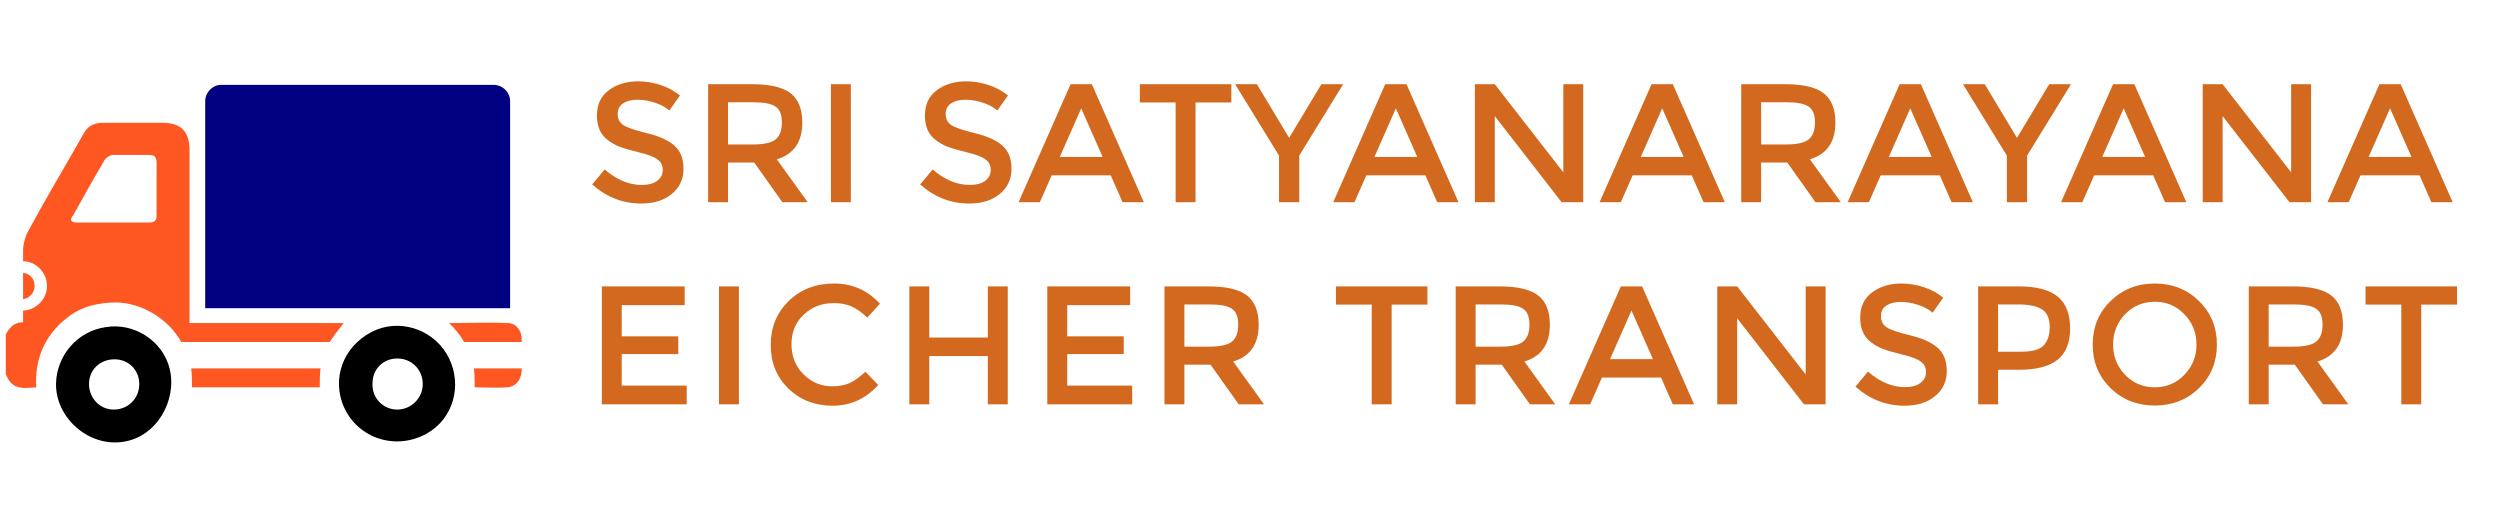
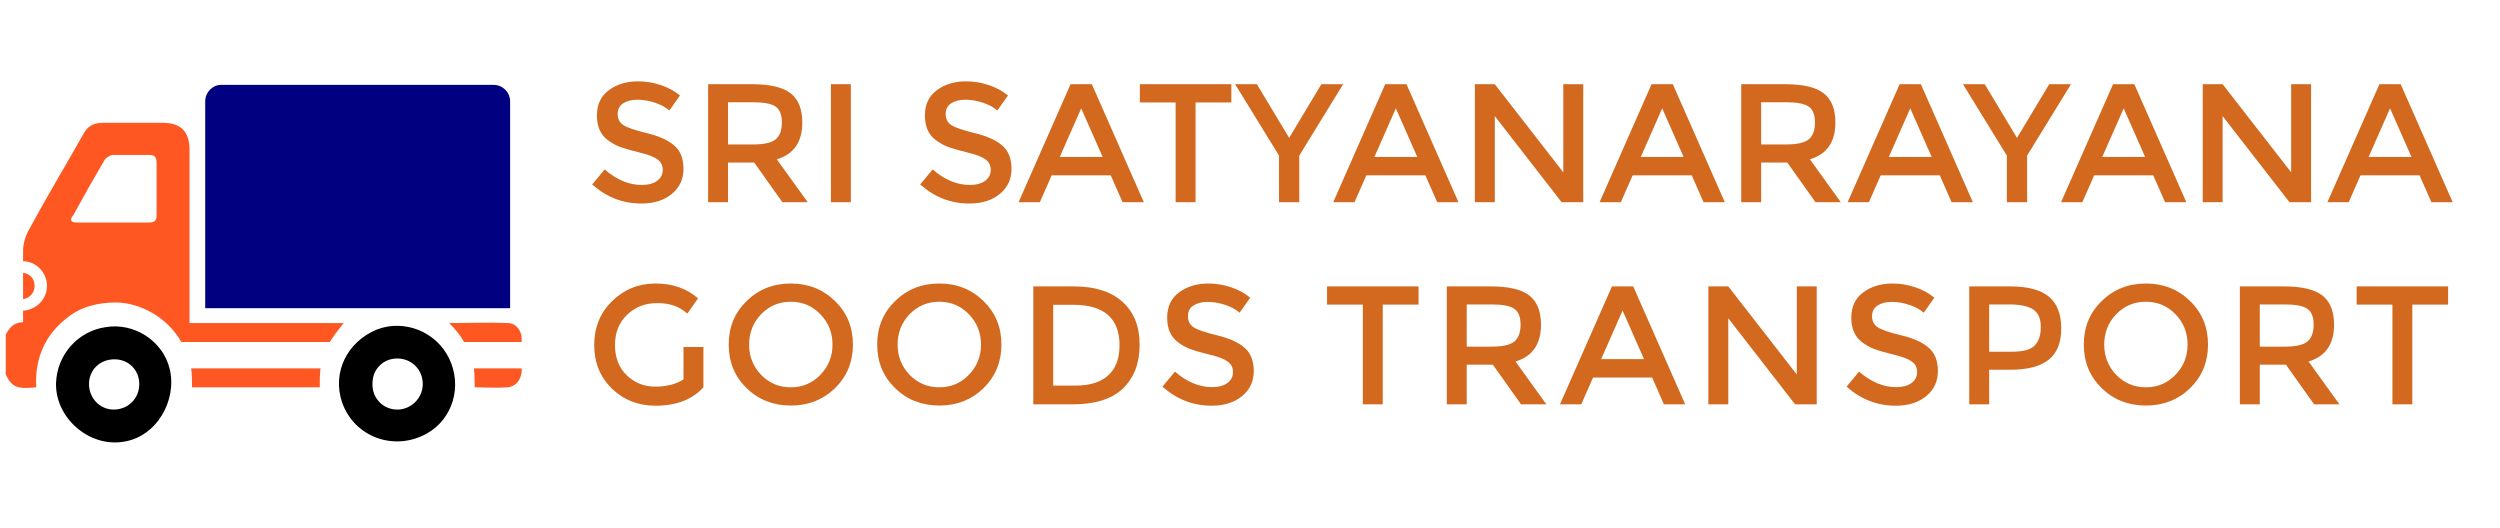
<svg xmlns="http://www.w3.org/2000/svg" width="1422" height="300" viewBox="0 0 1422 300" fill="none">
-   <path d="M13.125 183.281V178.594C13.125 178.125 13.125 177.188 13.125 176.719C20.625 176.25 26.719 170.156 26.719 162.656C26.719 155.156 20.625 148.594 13.125 148.594C13.125 146.719 13.125 144.375 13.125 142.5C13.125 138.75 14.531 134.062 16.406 130.781C26.25 112.5 37.031 94.688 47.344 76.406C49.688 71.719 53.438 69.844 58.594 69.844C69.844 69.844 81.094 69.844 92.344 69.844C102.656 69.844 107.812 74.531 107.812 85.312C107.812 116.719 107.812 148.125 107.812 179.063V183.75H195.469C191.719 188.438 189.375 191.719 187.5 194.531H103.125C95.156 180.469 80.156 172.5 66.562 172.031C55.781 172.031 45.938 174.375 37.969 180.937C25.312 190.781 19.688 204.375 20.625 220.312C10.781 221.25 6.562 220.781 3.281 212.813V190.312C5.156 186.562 7.969 183.281 13.125 183.281ZM43.594 126.563C50.625 126.563 57.656 126.563 64.688 126.563C71.25 126.563 77.812 126.563 84.844 126.563C87.656 126.563 89.062 125.625 89.062 122.813C89.062 112.969 89.062 102.656 89.062 92.812C89.062 89.531 88.125 88.125 84.844 88.125C77.812 88.125 71.25 88.125 64.219 88.125C62.812 88.125 60.469 89.531 59.531 90.938C53.438 101.25 47.344 112.031 41.719 122.344C39.375 125.156 40.312 126.563 43.594 126.563ZM108.75 209.531H182.344C181.875 212.344 181.875 216.094 181.875 220.312H109.219C109.219 217.031 109.219 213.281 108.75 209.531ZM13.125 155.156C16.875 155.625 19.688 158.438 19.688 162.656C19.688 166.406 16.875 169.687 13.125 170.156C13.125 165 13.125 160.312 13.125 155.156Z" fill="#FF5722" />
-   <path d="M60 186.094C76.406 183.281 92.812 194.062 96.562 210C100.781 227.812 89.062 248.437 70.312 251.25C50.625 254.531 31.406 237.656 31.875 217.969C32.344 202.031 44.062 188.437 60 186.094ZM64.687 232.969C72.656 232.969 79.219 226.875 79.219 218.437C79.219 210.469 73.125 204.375 65.156 204.375C56.719 204.375 50.625 210.469 50.625 218.437C50.625 226.406 56.719 232.969 64.687 232.969Z" fill="black" />
+   <path d="M13.125 183.281V178.594C13.125 178.125 13.125 177.188 13.125 176.719C20.625 176.25 26.719 170.156 26.719 162.656C26.719 155.156 20.625 148.594 13.125 148.594C13.125 146.719 13.125 144.375 13.125 142.5C13.125 138.75 14.531 134.062 16.406 130.781C26.25 112.5 37.031 94.688 47.344 76.406C49.688 71.719 53.438 69.844 58.594 69.844C69.844 69.844 81.094 69.844 92.344 69.844C102.656 69.844 107.812 74.531 107.812 85.312C107.812 116.719 107.812 148.125 107.812 179.063V183.75H195.469C191.719 188.438 189.375 191.719 187.5 194.531H103.125C95.156 180.469 80.156 172.5 66.562 172.031C55.781 172.031 45.938 174.375 37.969 180.937C25.312 190.781 19.688 204.375 20.625 220.312C10.781 221.25 6.562 220.781 3.281 212.813V190.312C5.156 186.562 7.969 183.281 13.125 183.281ZM43.594 126.562C50.625 126.562 57.656 126.562 64.688 126.562C71.25 126.562 77.812 126.562 84.844 126.562C87.656 126.562 89.062 125.625 89.062 122.813C89.062 112.969 89.062 102.656 89.062 92.812C89.062 89.531 88.125 88.125 84.844 88.125C77.812 88.125 71.25 88.125 64.219 88.125C62.812 88.125 60.469 89.531 59.531 90.938C53.438 101.25 47.344 112.031 41.719 122.344C39.375 125.156 40.312 126.562 43.594 126.562ZM108.75 209.531H182.344C181.875 212.344 181.875 216.094 181.875 220.312H109.219C109.219 217.031 109.219 213.281 108.75 209.531ZM13.125 155.156C16.875 155.625 19.688 158.438 19.688 162.656C19.688 166.406 16.875 169.688 13.125 170.156C13.125 165 13.125 160.312 13.125 155.156Z" fill="#FF5722" />
+   <path d="M60 186.094C76.406 183.281 92.812 194.063 96.562 210C100.781 227.813 89.062 248.438 70.312 251.25C50.625 254.531 31.406 237.656 31.875 217.969C32.344 202.031 44.062 188.438 60 186.094ZM64.687 232.969C72.656 232.969 79.219 226.875 79.219 218.438C79.219 210.469 73.125 204.375 65.156 204.375C56.719 204.375 50.625 210.469 50.625 218.438C50.625 226.406 56.719 232.969 64.687 232.969Z" fill="black" />
  <path d="M214.219 187.5C229.687 181.406 247.969 188.437 255.469 203.906C262.969 219.375 257.812 238.125 242.812 246.562C224.531 256.875 201.562 248.906 194.531 228.75C188.906 211.875 197.344 194.531 214.219 187.5ZM225.937 232.969C233.906 232.969 240.469 226.406 240.469 218.437C240.469 210.469 234.375 203.906 225.937 203.906C217.969 203.906 211.875 210 211.875 217.969C211.406 226.406 217.969 232.969 225.937 232.969Z" fill="black" />
  <path d="M269.531 209.531C270 212.812 270 216.562 270 220.312C276.562 220.312 282.656 220.781 288.75 220.312C293.437 219.844 296.25 216.094 296.719 211.406C296.719 210.937 296.719 210.469 296.719 209.531H269.531Z" fill="#FF5722" />
-   <path d="M255.469 183.75C258.75 187.031 262.031 190.781 263.906 194.531H296.719C296.719 194.062 296.719 193.125 296.719 192.656C296.719 187.969 293.437 183.75 288.75 183.75C277.969 183.281 267.187 183.75 255.469 183.75Z" fill="#FF5722" />
+   <path d="M255.469 183.75C258.75 187.031 262.031 190.781 263.906 194.531H296.719C296.719 194.063 296.719 193.125 296.719 192.656C296.719 187.969 293.437 183.75 288.75 183.75C277.969 183.281 267.188 183.75 255.469 183.75Z" fill="#FF5722" />
  <path d="M116.719 57.656V175.313H290.156V57.656C290.156 52.5 285.938 48.281 280.781 48.281H125.625C120.937 48.281 116.719 52.5 116.719 57.656Z" fill="#000080" />
-   <path d="M362.568 56.728C359.304 56.728 356.616 57.4 354.504 58.744C352.392 60.088 351.336 62.136 351.336 64.888C351.336 67.576 352.392 69.656 354.504 71.128C356.616 72.536 361.096 74.072 367.944 75.736C374.856 77.4 380.04 79.736 383.496 82.744C387.016 85.752 388.776 90.2 388.776 96.088C388.776 101.912 386.568 106.648 382.152 110.296C377.736 113.944 371.944 115.768 364.776 115.768C354.28 115.768 344.968 112.152 336.84 104.92L343.944 96.376C350.728 102.264 357.768 105.208 365.064 105.208C368.712 105.208 371.592 104.44 373.704 102.904C375.88 101.304 376.968 99.224 376.968 96.664C376.968 94.04 375.944 92.024 373.896 90.616C371.912 89.144 368.456 87.832 363.528 86.68C358.6 85.464 354.856 84.376 352.296 83.416C349.736 82.392 347.464 81.08 345.48 79.48C341.512 76.472 339.528 71.864 339.528 65.656C339.528 59.448 341.768 54.68 346.248 51.352C350.792 47.96 356.392 46.264 363.048 46.264C367.336 46.264 371.592 46.968 375.816 48.376C380.04 49.784 383.688 51.768 386.76 54.328L380.712 62.872C378.728 61.08 376.04 59.608 372.648 58.456C369.256 57.304 365.896 56.728 362.568 56.728ZM456.349 69.688C456.349 80.76 451.517 87.736 441.853 90.616L459.421 115H445.021L428.989 92.44H414.109V115H402.781V47.896H427.741C437.981 47.896 445.309 49.624 449.725 53.08C454.141 56.536 456.349 62.072 456.349 69.688ZM428.221 82.168C434.621 82.168 438.973 81.176 441.277 79.192C443.581 77.208 444.733 74.04 444.733 69.688C444.733 65.272 443.549 62.264 441.181 60.664C438.813 59 434.589 58.168 428.509 58.168H414.109V82.168H428.221ZM472.625 47.896H483.953V115H472.625V47.896ZM549.131 56.728C545.867 56.728 543.179 57.4 541.067 58.744C538.955 60.088 537.899 62.136 537.899 64.888C537.899 67.576 538.955 69.656 541.067 71.128C543.179 72.536 547.659 74.072 554.507 75.736C561.419 77.4 566.603 79.736 570.059 82.744C573.579 85.752 575.339 90.2 575.339 96.088C575.339 101.912 573.131 106.648 568.715 110.296C564.299 113.944 558.507 115.768 551.339 115.768C540.843 115.768 531.531 112.152 523.403 104.92L530.507 96.376C537.291 102.264 544.331 105.208 551.627 105.208C555.275 105.208 558.155 104.44 560.267 102.904C562.443 101.304 563.531 99.224 563.531 96.664C563.531 94.04 562.507 92.024 560.459 90.616C558.475 89.144 555.019 87.832 550.091 86.68C545.163 85.464 541.419 84.376 538.859 83.416C536.299 82.392 534.027 81.08 532.043 79.48C528.075 76.472 526.091 71.864 526.091 65.656C526.091 59.448 528.331 54.68 532.811 51.352C537.355 47.96 542.955 46.264 549.611 46.264C553.899 46.264 558.155 46.968 562.379 48.376C566.603 49.784 570.251 51.768 573.323 54.328L567.275 62.872C565.291 61.08 562.603 59.608 559.211 58.456C555.819 57.304 552.459 56.728 549.131 56.728ZM598.191 99.736L591.471 115H579.375L608.943 47.896H621.039L650.607 115H638.511L631.791 99.736H598.191ZM627.183 89.272L614.991 61.624L602.799 89.272H627.183ZM680.031 58.264V115H668.703V58.264H648.351V47.896H700.383V58.264H680.031ZM739.025 115H727.505V88.504L702.544 47.896H714.929L733.265 78.424L751.601 47.896H763.985L739.025 88.504V115ZM777.16 99.736L770.44 115H758.344L787.912 47.896H800.008L829.576 115H817.48L810.76 99.736H777.16ZM806.152 89.272L793.96 61.624L781.768 89.272H806.152ZM889.21 47.896H900.538V115H888.25L850.234 66.04V115H838.906V47.896H850.234L889.21 98.008V47.896ZM928.66 99.736L921.94 115H909.844L939.412 47.896H951.508L981.076 115H968.98L962.26 99.736H928.66ZM957.652 89.272L945.46 61.624L933.268 89.272H957.652ZM1043.97 69.688C1043.97 80.76 1039.14 87.736 1029.48 90.616L1047.05 115H1032.65L1016.61 92.44H1001.73V115H990.406V47.896H1015.37C1025.61 47.896 1032.93 49.624 1037.35 53.08C1041.77 56.536 1043.97 62.072 1043.97 69.688ZM1015.85 82.168C1022.25 82.168 1026.6 81.176 1028.9 79.192C1031.21 77.208 1032.36 74.04 1032.36 69.688C1032.36 65.272 1031.17 62.264 1028.81 60.664C1026.44 59 1022.21 58.168 1016.13 58.168H1001.73V82.168H1015.85ZM1069.75 99.736L1063.03 115H1050.94L1080.51 47.896H1092.6L1122.17 115H1110.07L1103.35 99.736H1069.75ZM1098.75 89.272L1086.55 61.624L1074.36 89.272H1098.75ZM1153.02 115H1141.5V88.504L1116.54 47.896H1128.93L1147.26 78.424L1165.6 47.896H1177.98L1153.02 88.504V115ZM1191.16 99.736L1184.44 115H1172.34L1201.91 47.896H1214.01L1243.58 115H1231.48L1224.76 99.736H1191.16ZM1220.15 89.272L1207.96 61.624L1195.77 89.272H1220.15ZM1303.21 47.896H1314.54V115H1302.25L1264.23 66.04V115H1252.91V47.896H1264.23L1303.21 98.008V47.896ZM1342.66 99.736L1335.94 115H1323.84L1353.41 47.896H1365.51L1395.08 115H1382.98L1376.26 99.736H1342.66ZM1371.65 89.272L1359.46 61.624L1347.27 89.272H1371.65ZM389.448 162.896V173.552H353.64V191.312H385.8V201.392H353.64V219.344H390.6V230H342.312V162.896H389.448ZM408.964 162.896H420.292V230H408.964V162.896ZM473.335 219.728C477.239 219.728 480.599 219.088 483.415 217.808C486.231 216.464 489.175 214.352 492.247 211.472L499.543 218.96C492.439 226.832 483.799 230.768 473.623 230.768C463.511 230.768 455.095 227.504 448.375 220.976C441.719 214.448 438.391 206.192 438.391 196.208C438.391 186.224 441.783 177.904 448.567 171.248C455.415 164.592 464.023 161.264 474.391 161.264C484.823 161.264 493.527 165.104 500.503 172.784L493.303 180.656C490.103 177.584 487.063 175.44 484.183 174.224C481.367 173.008 478.039 172.4 474.199 172.4C467.415 172.4 461.719 174.608 457.111 179.024C452.503 183.376 450.199 188.976 450.199 195.824C450.199 202.608 452.471 208.304 457.015 212.912C461.623 217.456 467.063 219.728 473.335 219.728ZM517.238 230V162.896H528.566V191.984H561.878V162.896H573.206V230H561.878V202.544H528.566V230H517.238ZM642.839 162.896V173.552H607.031V191.312H639.191V201.392H607.031V219.344H643.991V230H595.703V162.896H642.839ZM715.924 184.688C715.924 195.76 711.092 202.736 701.428 205.616L718.996 230H704.596L688.564 207.44H673.684V230H662.356V162.896H687.316C697.556 162.896 704.884 164.624 709.3 168.08C713.716 171.536 715.924 177.072 715.924 184.688ZM687.796 197.168C694.196 197.168 698.548 196.176 700.852 194.192C703.156 192.208 704.308 189.04 704.308 184.688C704.308 180.272 703.124 177.264 700.756 175.664C698.388 174 694.164 173.168 688.084 173.168H673.684V197.168H687.796ZM791.567 173.264V230H780.239V173.264H759.887V162.896H811.919V173.264H791.567ZM881.569 184.688C881.569 195.76 876.737 202.736 867.073 205.616L884.641 230H870.241L854.209 207.44H839.329V230H828.001V162.896H852.961C863.201 162.896 870.529 164.624 874.945 168.08C879.361 171.536 881.569 177.072 881.569 184.688ZM853.441 197.168C859.841 197.168 864.193 196.176 866.497 194.192C868.801 192.208 869.953 189.04 869.953 184.688C869.953 180.272 868.769 177.264 866.401 175.664C864.033 174 859.809 173.168 853.729 173.168H839.329V197.168H853.441ZM911.188 214.736L904.468 230H892.372L921.941 162.896H934.036L963.605 230H951.509L944.788 214.736H911.188ZM940.181 204.272L927.988 176.624L915.796 204.272H940.181ZM1027.08 162.896H1038.41V230H1026.12L988.103 181.04V230H976.775V162.896H988.103L1027.08 213.008V162.896ZM1081.12 171.728C1077.86 171.728 1075.17 172.4 1073.06 173.744C1070.94 175.088 1069.89 177.136 1069.89 179.888C1069.89 182.576 1070.94 184.656 1073.06 186.128C1075.17 187.536 1079.65 189.072 1086.5 190.736C1093.41 192.4 1098.59 194.736 1102.05 197.744C1105.57 200.752 1107.33 205.2 1107.33 211.088C1107.33 216.912 1105.12 221.648 1100.7 225.296C1096.29 228.944 1090.5 230.768 1083.33 230.768C1072.83 230.768 1063.52 227.152 1055.39 219.92L1062.5 211.376C1069.28 217.264 1076.32 220.208 1083.62 220.208C1087.26 220.208 1090.14 219.44 1092.26 217.904C1094.43 216.304 1095.52 214.224 1095.52 211.664C1095.52 209.04 1094.5 207.024 1092.45 205.616C1090.46 204.144 1087.01 202.832 1082.08 201.68C1077.15 200.464 1073.41 199.376 1070.85 198.416C1068.29 197.392 1066.02 196.08 1064.03 194.48C1060.06 191.472 1058.08 186.864 1058.08 180.656C1058.08 174.448 1060.32 169.68 1064.8 166.352C1069.34 162.96 1074.94 161.264 1081.6 161.264C1085.89 161.264 1090.14 161.968 1094.37 163.376C1098.59 164.784 1102.24 166.768 1105.31 169.328L1099.26 177.872C1097.28 176.08 1094.59 174.608 1091.2 173.456C1087.81 172.304 1084.45 171.728 1081.12 171.728ZM1148.21 162.896C1158.39 162.896 1165.81 164.848 1170.49 168.752C1175.16 172.656 1177.49 178.672 1177.49 186.8C1177.49 194.928 1175.09 200.88 1170.29 204.656C1165.56 208.432 1158.26 210.32 1148.41 210.32H1136.5V230H1125.17V162.896H1148.21ZM1149.65 200.048C1155.93 200.048 1160.18 198.864 1162.42 196.496C1164.73 194.064 1165.88 190.544 1165.88 185.936C1165.88 181.264 1164.44 177.968 1161.56 176.048C1158.68 174.128 1154.17 173.168 1148.02 173.168H1136.5V200.048H1149.65ZM1242.45 178.736C1237.9 174 1232.3 171.632 1225.65 171.632C1218.99 171.632 1213.36 174 1208.75 178.736C1204.21 183.472 1201.93 189.232 1201.93 196.016C1201.93 202.736 1204.21 208.464 1208.75 213.2C1213.36 217.936 1218.99 220.304 1225.65 220.304C1232.3 220.304 1237.9 217.936 1242.45 213.2C1247.05 208.464 1249.36 202.736 1249.36 196.016C1249.36 189.232 1247.05 183.472 1242.45 178.736ZM1250.8 220.784C1244.01 227.376 1235.63 230.672 1225.65 230.672C1215.66 230.672 1207.28 227.376 1200.49 220.784C1193.71 214.128 1190.32 205.872 1190.32 196.016C1190.32 186.096 1193.71 177.84 1200.49 171.248C1207.28 164.592 1215.66 161.264 1225.65 161.264C1235.63 161.264 1244.01 164.592 1250.8 171.248C1257.58 177.84 1260.97 186.096 1260.97 196.016C1260.97 205.872 1257.58 214.128 1250.8 220.784ZM1332.67 184.688C1332.67 195.76 1327.84 202.736 1318.18 205.616L1335.74 230H1321.34L1305.31 207.44H1290.43V230H1279.1V162.896H1304.06C1314.3 162.896 1321.63 164.624 1326.05 168.08C1330.46 171.536 1332.67 177.072 1332.67 184.688ZM1304.54 197.168C1310.94 197.168 1315.3 196.176 1317.6 194.192C1319.9 192.208 1321.06 189.04 1321.06 184.688C1321.06 180.272 1319.87 177.264 1317.5 175.664C1315.14 174 1310.91 173.168 1304.83 173.168H1290.43V197.168H1304.54ZM1377.19 173.264V230H1365.87V173.264H1345.51V162.896H1397.55V173.264H1377.19Z" fill="#D2691E" />
+   <path d="M362.568 56.728C359.304 56.728 356.616 57.4 354.504 58.744C352.392 60.088 351.336 62.136 351.336 64.888C351.336 67.576 352.392 69.656 354.504 71.128C356.616 72.536 361.096 74.072 367.944 75.736C374.856 77.4 380.04 79.736 383.496 82.744C387.016 85.752 388.776 90.2 388.776 96.088C388.776 101.912 386.568 106.648 382.152 110.296C377.736 113.944 371.944 115.768 364.776 115.768C354.28 115.768 344.968 112.152 336.84 104.92L343.944 96.376C350.728 102.264 357.768 105.208 365.064 105.208C368.712 105.208 371.592 104.44 373.704 102.904C375.88 101.304 376.968 99.224 376.968 96.664C376.968 94.04 375.944 92.024 373.896 90.616C371.912 89.144 368.456 87.832 363.528 86.68C358.6 85.464 354.856 84.376 352.296 83.416C349.736 82.392 347.464 81.08 345.48 79.48C341.512 76.472 339.528 71.864 339.528 65.656C339.528 59.448 341.768 54.68 346.248 51.352C350.792 47.96 356.392 46.264 363.048 46.264C367.336 46.264 371.592 46.968 375.816 48.376C380.04 49.784 383.688 51.768 386.76 54.328L380.712 62.872C378.728 61.08 376.04 59.608 372.648 58.456C369.256 57.304 365.896 56.728 362.568 56.728ZM456.349 69.688C456.349 80.76 451.517 87.736 441.853 90.616L459.421 115H445.021L428.989 92.44H414.109V115H402.781V47.896H427.741C437.981 47.896 445.309 49.624 449.725 53.08C454.141 56.536 456.349 62.072 456.349 69.688ZM428.221 82.168C434.621 82.168 438.973 81.176 441.277 79.192C443.581 77.208 444.733 74.04 444.733 69.688C444.733 65.272 443.549 62.264 441.181 60.664C438.813 59 434.589 58.168 428.509 58.168H414.109V82.168H428.221ZM472.625 47.896H483.953V115H472.625V47.896ZM549.131 56.728C545.867 56.728 543.179 57.4 541.067 58.744C538.955 60.088 537.899 62.136 537.899 64.888C537.899 67.576 538.955 69.656 541.067 71.128C543.179 72.536 547.659 74.072 554.507 75.736C561.419 77.4 566.603 79.736 570.059 82.744C573.579 85.752 575.339 90.2 575.339 96.088C575.339 101.912 573.131 106.648 568.715 110.296C564.299 113.944 558.507 115.768 551.339 115.768C540.843 115.768 531.531 112.152 523.403 104.92L530.507 96.376C537.291 102.264 544.331 105.208 551.627 105.208C555.275 105.208 558.155 104.44 560.267 102.904C562.443 101.304 563.531 99.224 563.531 96.664C563.531 94.04 562.507 92.024 560.459 90.616C558.475 89.144 555.019 87.832 550.091 86.68C545.163 85.464 541.419 84.376 538.859 83.416C536.299 82.392 534.027 81.08 532.043 79.48C528.075 76.472 526.091 71.864 526.091 65.656C526.091 59.448 528.331 54.68 532.811 51.352C537.355 47.96 542.955 46.264 549.611 46.264C553.899 46.264 558.155 46.968 562.379 48.376C566.603 49.784 570.251 51.768 573.323 54.328L567.275 62.872C565.291 61.08 562.603 59.608 559.211 58.456C555.819 57.304 552.459 56.728 549.131 56.728ZM598.191 99.736L591.471 115H579.375L608.943 47.896H621.039L650.607 115H638.511L631.791 99.736H598.191ZM627.183 89.272L614.991 61.624L602.799 89.272H627.183ZM680.031 58.264V115H668.703V58.264H648.351V47.896H700.383V58.264H680.031ZM739.025 115H727.505V88.504L702.544 47.896H714.929L733.265 78.424L751.601 47.896H763.985L739.025 88.504V115ZM777.16 99.736L770.44 115H758.344L787.912 47.896H800.008L829.576 115H817.48L810.76 99.736H777.16ZM806.152 89.272L793.96 61.624L781.768 89.272H806.152ZM889.21 47.896H900.538V115H888.25L850.234 66.04V115H838.906V47.896H850.234L889.21 98.008V47.896ZM928.66 99.736L921.94 115H909.844L939.412 47.896H951.508L981.076 115H968.98L962.26 99.736H928.66ZM957.652 89.272L945.46 61.624L933.268 89.272H957.652ZM1043.97 69.688C1043.97 80.76 1039.14 87.736 1029.48 90.616L1047.05 115H1032.65L1016.61 92.44H1001.73V115H990.406V47.896H1015.37C1025.61 47.896 1032.93 49.624 1037.35 53.08C1041.77 56.536 1043.97 62.072 1043.97 69.688ZM1015.85 82.168C1022.25 82.168 1026.6 81.176 1028.9 79.192C1031.21 77.208 1032.36 74.04 1032.36 69.688C1032.36 65.272 1031.17 62.264 1028.81 60.664C1026.44 59 1022.21 58.168 1016.13 58.168H1001.73V82.168H1015.85ZM1069.75 99.736L1063.03 115H1050.94L1080.51 47.896H1092.6L1122.17 115H1110.07L1103.35 99.736H1069.75ZM1098.75 89.272L1086.55 61.624L1074.36 89.272H1098.75ZM1153.02 115H1141.5V88.504L1116.54 47.896H1128.93L1147.26 78.424L1165.6 47.896H1177.98L1153.02 88.504V115ZM1191.16 99.736L1184.44 115H1172.34L1201.91 47.896H1214.01L1243.58 115H1231.48L1224.76 99.736H1191.16ZM1220.15 89.272L1207.96 61.624L1195.77 89.272H1220.15ZM1303.21 47.896H1314.54V115H1302.25L1264.23 66.04V115H1252.91V47.896H1264.23L1303.21 98.008V47.896ZM1342.66 99.736L1335.94 115H1323.84L1353.41 47.896H1365.51L1395.08 115H1382.98L1376.26 99.736H1342.66ZM1371.65 89.272L1359.46 61.624L1347.27 89.272H1371.65ZM388.776 197.36H400.104V220.304C393.768 227.28 384.712 230.768 372.936 230.768C363.016 230.768 354.696 227.504 347.976 220.976C341.32 214.448 337.992 206.192 337.992 196.208C337.992 186.224 341.384 177.904 348.168 171.248C355.016 164.592 363.272 161.264 372.936 161.264C382.6 161.264 390.632 164.08 397.032 169.712L390.984 178.352C388.36 176.112 385.704 174.576 383.016 173.744C380.392 172.848 377.32 172.4 373.8 172.4C367.016 172.4 361.32 174.608 356.712 179.024C352.104 183.376 349.8 189.136 349.8 196.304C349.8 203.408 352.04 209.136 356.52 213.488C361 217.776 366.408 219.92 372.744 219.92C379.144 219.92 384.488 218.544 388.776 215.792V197.36ZM466.616 178.736C462.072 174 456.472 171.632 449.816 171.632C443.16 171.632 437.528 174 432.92 178.736C428.376 183.472 426.104 189.232 426.104 196.016C426.104 202.736 428.376 208.464 432.92 213.2C437.528 217.936 443.16 220.304 449.816 220.304C456.472 220.304 462.072 217.936 466.616 213.2C471.224 208.464 473.528 202.736 473.528 196.016C473.528 189.232 471.224 183.472 466.616 178.736ZM474.968 220.784C468.184 227.376 459.8 230.672 449.816 230.672C439.832 230.672 431.448 227.376 424.664 220.784C417.88 214.128 414.488 205.872 414.488 196.016C414.488 186.096 417.88 177.84 424.664 171.248C431.448 164.592 439.832 161.264 449.816 161.264C459.8 161.264 468.184 164.592 474.968 171.248C481.752 177.84 485.144 186.096 485.144 196.016C485.144 205.872 481.752 214.128 474.968 220.784ZM551.081 178.736C546.537 174 540.937 171.632 534.281 171.632C527.625 171.632 521.993 174 517.385 178.736C512.841 183.472 510.569 189.232 510.569 196.016C510.569 202.736 512.841 208.464 517.385 213.2C521.993 217.936 527.625 220.304 534.281 220.304C540.937 220.304 546.537 217.936 551.081 213.2C555.689 208.464 557.993 202.736 557.993 196.016C557.993 189.232 555.689 183.472 551.081 178.736ZM559.433 220.784C552.649 227.376 544.265 230.672 534.281 230.672C524.297 230.672 515.913 227.376 509.129 220.784C502.345 214.128 498.953 205.872 498.953 196.016C498.953 186.096 502.345 177.84 509.129 171.248C515.913 164.592 524.297 161.264 534.281 161.264C544.265 161.264 552.649 164.592 559.433 171.248C566.217 177.84 569.609 186.096 569.609 196.016C569.609 205.872 566.217 214.128 559.433 220.784ZM610.778 162.896C622.81 162.896 632.058 165.84 638.522 171.728C644.986 177.552 648.218 185.68 648.218 196.112C648.218 206.544 645.082 214.8 638.81 220.88C632.538 226.96 622.938 230 610.01 230H587.738V162.896H610.778ZM636.794 196.4C636.794 181.04 627.994 173.36 610.394 173.36H599.066V219.344H611.642C619.77 219.344 625.978 217.424 630.266 213.584C634.618 209.68 636.794 203.952 636.794 196.4ZM686.928 171.728C683.664 171.728 680.976 172.4 678.864 173.744C676.752 175.088 675.696 177.136 675.696 179.888C675.696 182.576 676.752 184.656 678.864 186.128C680.976 187.536 685.456 189.072 692.304 190.736C699.216 192.4 704.4 194.736 707.856 197.744C711.376 200.752 713.136 205.2 713.136 211.088C713.136 216.912 710.928 221.648 706.512 225.296C702.096 228.944 696.304 230.768 689.136 230.768C678.64 230.768 669.328 227.152 661.2 219.92L668.304 211.376C675.088 217.264 682.128 220.208 689.424 220.208C693.072 220.208 695.952 219.44 698.064 217.904C700.24 216.304 701.328 214.224 701.328 211.664C701.328 209.04 700.304 207.024 698.256 205.616C696.272 204.144 692.816 202.832 687.888 201.68C682.96 200.464 679.216 199.376 676.656 198.416C674.096 197.392 671.824 196.08 669.84 194.48C665.872 191.472 663.888 186.864 663.888 180.656C663.888 174.448 666.128 169.68 670.608 166.352C675.152 162.96 680.752 161.264 687.408 161.264C691.696 161.264 695.952 161.968 700.176 163.376C704.4 164.784 708.048 166.768 711.12 169.328L705.072 177.872C703.088 176.08 700.4 174.608 697.008 173.456C693.616 172.304 690.256 171.728 686.928 171.728ZM786.509 173.264V230H775.181V173.264H754.829V162.896H806.861V173.264H786.509ZM876.51 184.688C876.51 195.76 871.678 202.736 862.014 205.616L879.582 230H865.182L849.15 207.44H834.27V230H822.942V162.896H847.902C858.142 162.896 865.47 164.624 869.886 168.08C874.302 171.536 876.51 177.072 876.51 184.688ZM848.382 197.168C854.782 197.168 859.134 196.176 861.438 194.192C863.742 192.208 864.894 189.04 864.894 184.688C864.894 180.272 863.71 177.264 861.342 175.664C858.974 174 854.75 173.168 848.67 173.168H834.27V197.168H848.382ZM906.13 214.736L899.41 230H887.314L916.882 162.896H928.978L958.546 230H946.45L939.73 214.736H906.13ZM935.122 204.272L922.93 176.624L910.738 204.272H935.122ZM1022.02 162.896H1033.35V230H1021.06L983.044 181.04V230H971.716V162.896H983.044L1022.02 213.008V162.896ZM1076.06 171.728C1072.8 171.728 1070.11 172.4 1068 173.744C1065.89 175.088 1064.83 177.136 1064.83 179.888C1064.83 182.576 1065.89 184.656 1068 186.128C1070.11 187.536 1074.59 189.072 1081.44 190.736C1088.35 192.4 1093.53 194.736 1096.99 197.744C1100.51 200.752 1102.27 205.2 1102.27 211.088C1102.27 216.912 1100.06 221.648 1095.65 225.296C1091.23 228.944 1085.44 230.768 1078.27 230.768C1067.77 230.768 1058.46 227.152 1050.33 219.92L1057.44 211.376C1064.22 217.264 1071.26 220.208 1078.56 220.208C1082.21 220.208 1085.09 219.44 1087.2 217.904C1089.37 216.304 1090.46 214.224 1090.46 211.664C1090.46 209.04 1089.44 207.024 1087.39 205.616C1085.41 204.144 1081.95 202.832 1077.02 201.68C1072.09 200.464 1068.35 199.376 1065.79 198.416C1063.23 197.392 1060.96 196.08 1058.97 194.48C1055.01 191.472 1053.02 186.864 1053.02 180.656C1053.02 174.448 1055.26 169.68 1059.74 166.352C1064.29 162.96 1069.89 161.264 1076.54 161.264C1080.83 161.264 1085.09 161.968 1089.31 163.376C1093.53 164.784 1097.18 166.768 1100.25 169.328L1094.21 177.872C1092.22 176.08 1089.53 174.608 1086.14 173.456C1082.75 172.304 1079.39 171.728 1076.06 171.728ZM1143.15 162.896C1153.33 162.896 1160.75 164.848 1165.43 168.752C1170.1 172.656 1172.43 178.672 1172.43 186.8C1172.43 194.928 1170.03 200.88 1165.23 204.656C1160.5 208.432 1153.2 210.32 1143.35 210.32H1131.44V230H1120.11V162.896H1143.15ZM1144.59 200.048C1150.87 200.048 1155.12 198.864 1157.36 196.496C1159.67 194.064 1160.82 190.544 1160.82 185.936C1160.82 181.264 1159.38 177.968 1156.5 176.048C1153.62 174.128 1149.11 173.168 1142.96 173.168H1131.44V200.048H1144.59ZM1237.39 178.736C1232.84 174 1227.24 171.632 1220.59 171.632C1213.93 171.632 1208.3 174 1203.69 178.736C1199.15 183.472 1196.88 189.232 1196.88 196.016C1196.88 202.736 1199.15 208.464 1203.69 213.2C1208.3 217.936 1213.93 220.304 1220.59 220.304C1227.24 220.304 1232.84 217.936 1237.39 213.2C1242 208.464 1244.3 202.736 1244.3 196.016C1244.3 189.232 1242 183.472 1237.39 178.736ZM1245.74 220.784C1238.96 227.376 1230.57 230.672 1220.59 230.672C1210.6 230.672 1202.22 227.376 1195.44 220.784C1188.65 214.128 1185.26 205.872 1185.26 196.016C1185.26 186.096 1188.65 177.84 1195.44 171.248C1202.22 164.592 1210.6 161.264 1220.59 161.264C1230.57 161.264 1238.96 164.592 1245.74 171.248C1252.52 177.84 1255.92 186.096 1255.92 196.016C1255.92 205.872 1252.52 214.128 1245.74 220.784ZM1327.61 184.688C1327.61 195.76 1322.78 202.736 1313.12 205.616L1330.68 230H1316.28L1300.25 207.44H1285.37V230H1274.04V162.896H1299C1309.24 162.896 1316.57 164.624 1320.99 168.08C1325.4 171.536 1327.61 177.072 1327.61 184.688ZM1299.48 197.168C1305.88 197.168 1310.24 196.176 1312.54 194.192C1314.84 192.208 1316 189.04 1316 184.688C1316 180.272 1314.81 177.264 1312.44 175.664C1310.08 174 1305.85 173.168 1299.77 173.168H1285.37V197.168H1299.48ZM1372.13 173.264V230H1360.81V173.264H1340.45V162.896H1392.49V173.264H1372.13Z" fill="#D2691E" />
</svg>
